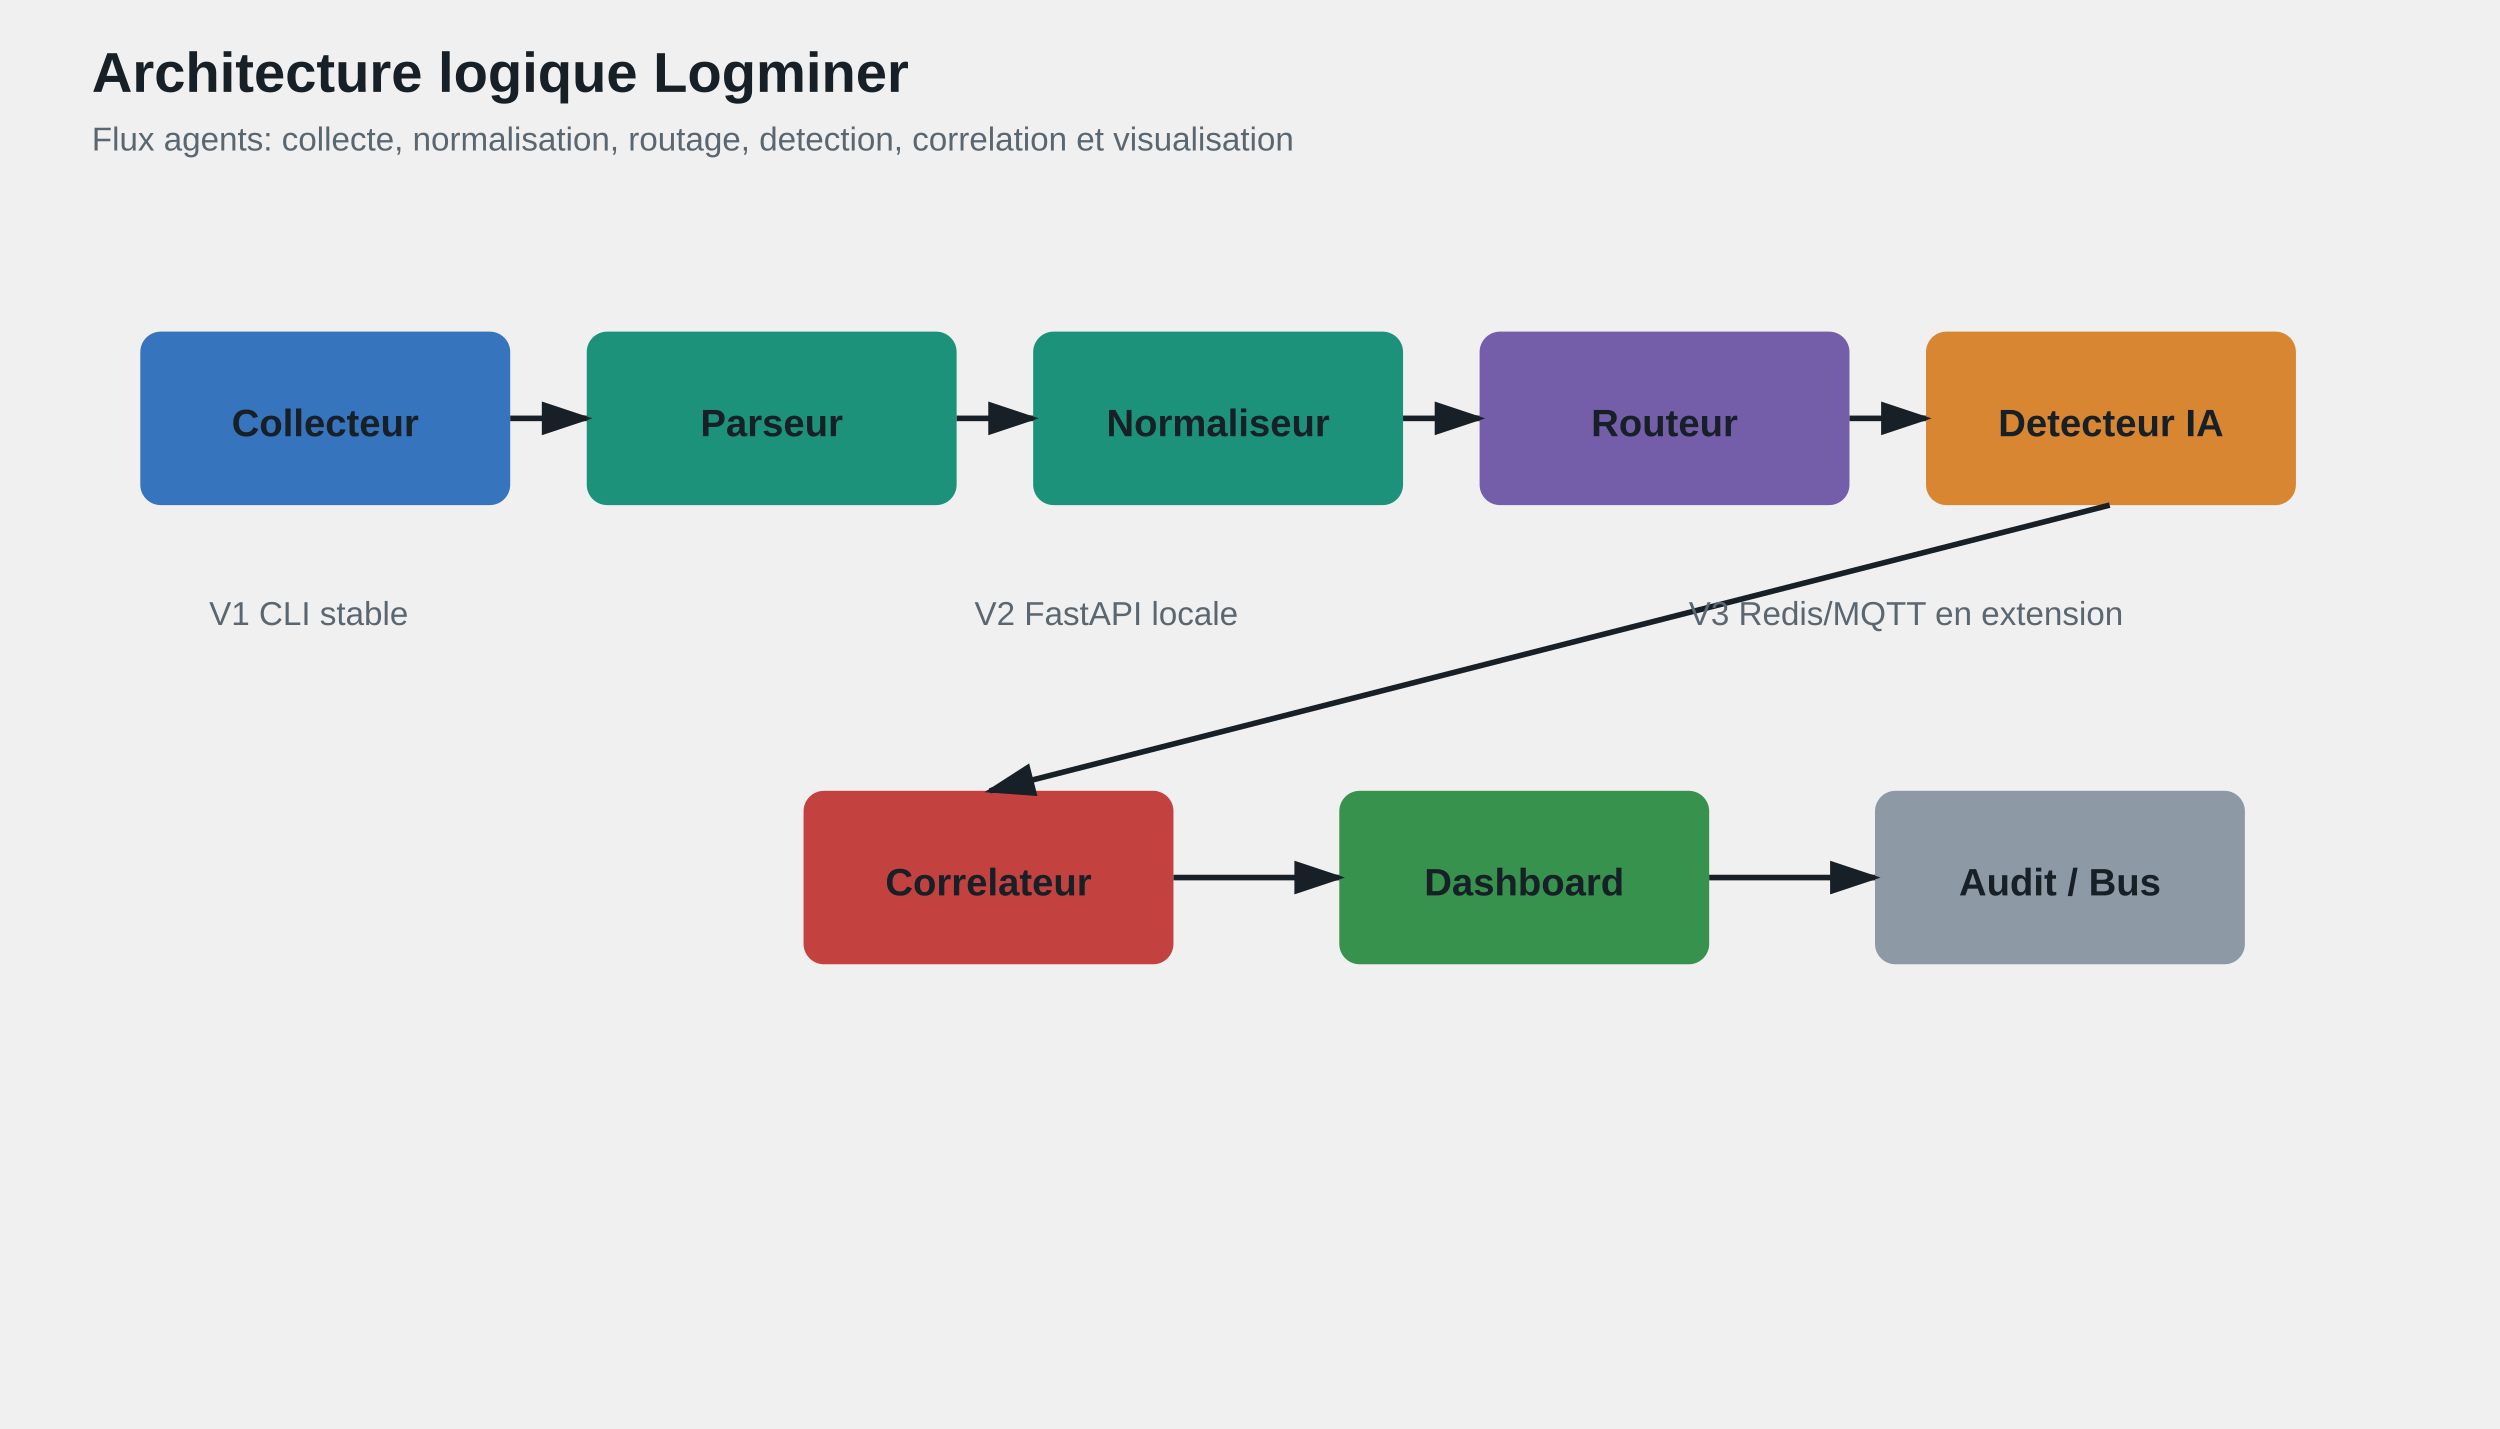
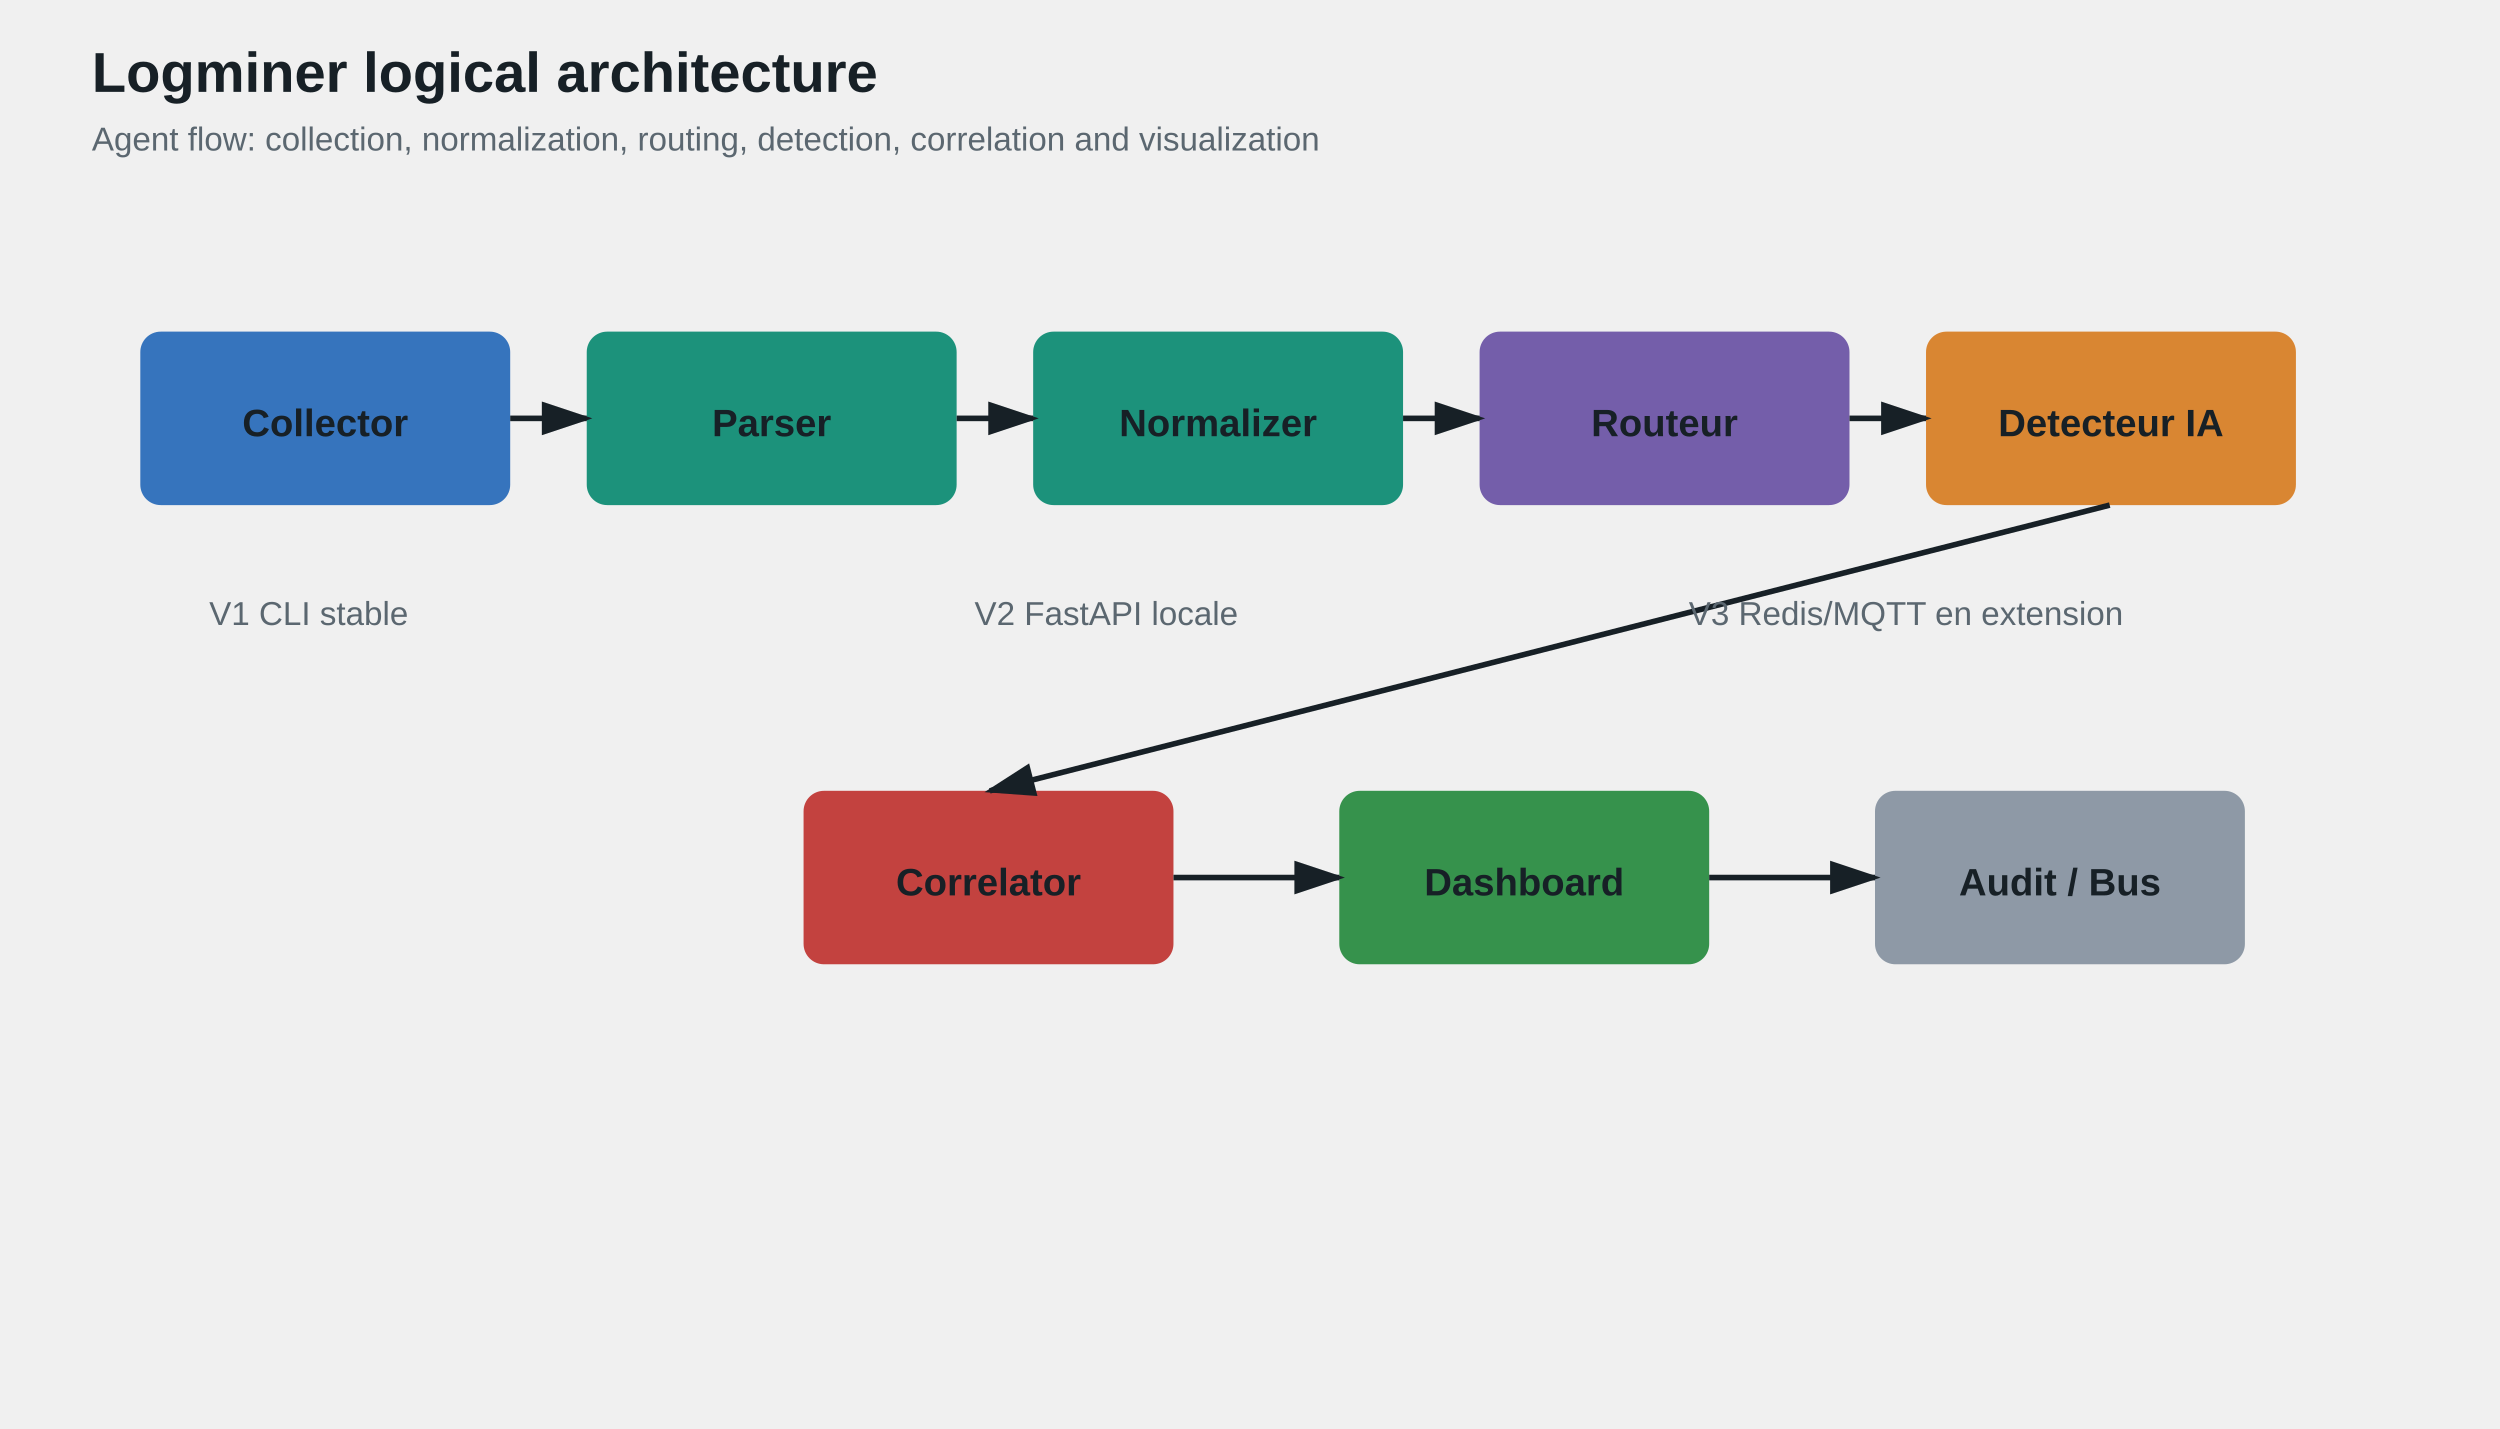
<svg xmlns="http://www.w3.org/2000/svg" width="980" height="560" viewBox="0 0 980 560" role="img">
  <style>
text{font-family:Arial,Helvetica,sans-serif;fill:#172026}
.title{font-size:22px;font-weight:700}
.subtitle{font-size:13px;fill:#5b6770}
.axis{font-size:11px;fill:#5b6770}
.label{font-size:12px}
.small{font-size:10px;fill:#5b6770}
</style>
-   <text x="36" y="36" class="title">Architecture logique Logminer</text>
-   <text x="36" y="59" class="subtitle">Flux agents: collecte, normalisation, routage, detection, correlation et visualisation</text>
+   <text x="36" y="36" class="title">Logminer logical architecture</text>
+   <text x="36" y="59" class="subtitle">Agent flow: collection, normalization, routing, detection, correlation and visualization</text>
  <rect x="55" y="130" width="145" height="68" rx="8" fill="#2f6fbb" opacity="0.96" />
-   <text x="127.5" y="171" text-anchor="middle" fill="#fff" style="font-family:Arial;font-size:15px;font-weight:700">Collecteur</text>
+   <text x="127.5" y="171" text-anchor="middle" fill="#fff" style="font-family:Arial;font-size:15px;font-weight:700">Collector</text>
  <rect x="230" y="130" width="145" height="68" rx="8" fill="#148f77" opacity="0.96" />
-   <text x="302.5" y="171" text-anchor="middle" fill="#fff" style="font-family:Arial;font-size:15px;font-weight:700">Parseur</text>
+   <text x="302.5" y="171" text-anchor="middle" fill="#fff" style="font-family:Arial;font-size:15px;font-weight:700">Parser</text>
  <rect x="405" y="130" width="145" height="68" rx="8" fill="#148f77" opacity="0.96" />
-   <text x="477.5" y="171" text-anchor="middle" fill="#fff" style="font-family:Arial;font-size:15px;font-weight:700">Normaliseur</text>
+   <text x="477.5" y="171" text-anchor="middle" fill="#fff" style="font-family:Arial;font-size:15px;font-weight:700">Normalizer</text>
  <rect x="580" y="130" width="145" height="68" rx="8" fill="#6f58a8" opacity="0.96" />
  <text x="652.5" y="171" text-anchor="middle" fill="#fff" style="font-family:Arial;font-size:15px;font-weight:700">Routeur</text>
  <rect x="755" y="130" width="145" height="68" rx="8" fill="#d9822b" opacity="0.96" />
  <text x="827.5" y="171" text-anchor="middle" fill="#fff" style="font-family:Arial;font-size:15px;font-weight:700">Detecteur IA</text>
  <rect x="315" y="310" width="145" height="68" rx="8" fill="#c23b38" opacity="0.96" />
-   <text x="387.5" y="351" text-anchor="middle" fill="#fff" style="font-family:Arial;font-size:15px;font-weight:700">Correlateur</text>
+   <text x="387.5" y="351" text-anchor="middle" fill="#fff" style="font-family:Arial;font-size:15px;font-weight:700">Correlator</text>
  <rect x="525" y="310" width="145" height="68" rx="8" fill="#2f8f46" opacity="0.96" />
  <text x="597.5" y="351" text-anchor="middle" fill="#fff" style="font-family:Arial;font-size:15px;font-weight:700">Dashboard</text>
  <rect x="735" y="310" width="145" height="68" rx="8" fill="#8a96a3" opacity="0.96" />
  <text x="807.5" y="351" text-anchor="middle" fill="#fff" style="font-family:Arial;font-size:15px;font-weight:700">Audit / Bus</text>
  <defs>
    <marker id="arrow" markerWidth="10" markerHeight="10" refX="8" refY="3" orient="auto">
      <path d="M0,0 L0,6 L9,3 z" fill="#172026" />
    </marker>
  </defs>
  <line x1="200" y1="164" x2="230" y2="164" stroke="#172026" stroke-width="2.2" marker-end="url(#arrow)" />
  <line x1="375" y1="164" x2="405" y2="164" stroke="#172026" stroke-width="2.2" marker-end="url(#arrow)" />
  <line x1="550" y1="164" x2="580" y2="164" stroke="#172026" stroke-width="2.2" marker-end="url(#arrow)" />
  <line x1="725" y1="164" x2="755" y2="164" stroke="#172026" stroke-width="2.2" marker-end="url(#arrow)" />
  <line x1="827" y1="198" x2="388" y2="310" stroke="#172026" stroke-width="2.2" marker-end="url(#arrow)" />
  <line x1="460" y1="344" x2="525" y2="344" stroke="#172026" stroke-width="2.2" marker-end="url(#arrow)" />
  <line x1="670" y1="344" x2="735" y2="344" stroke="#172026" stroke-width="2.2" marker-end="url(#arrow)" />
  <text x="82" y="245" class="subtitle">V1 CLI stable</text>
  <text x="382" y="245" class="subtitle">V2 FastAPI locale</text>
  <text x="662" y="245" class="subtitle">V3 Redis/MQTT en extension</text>
</svg>
